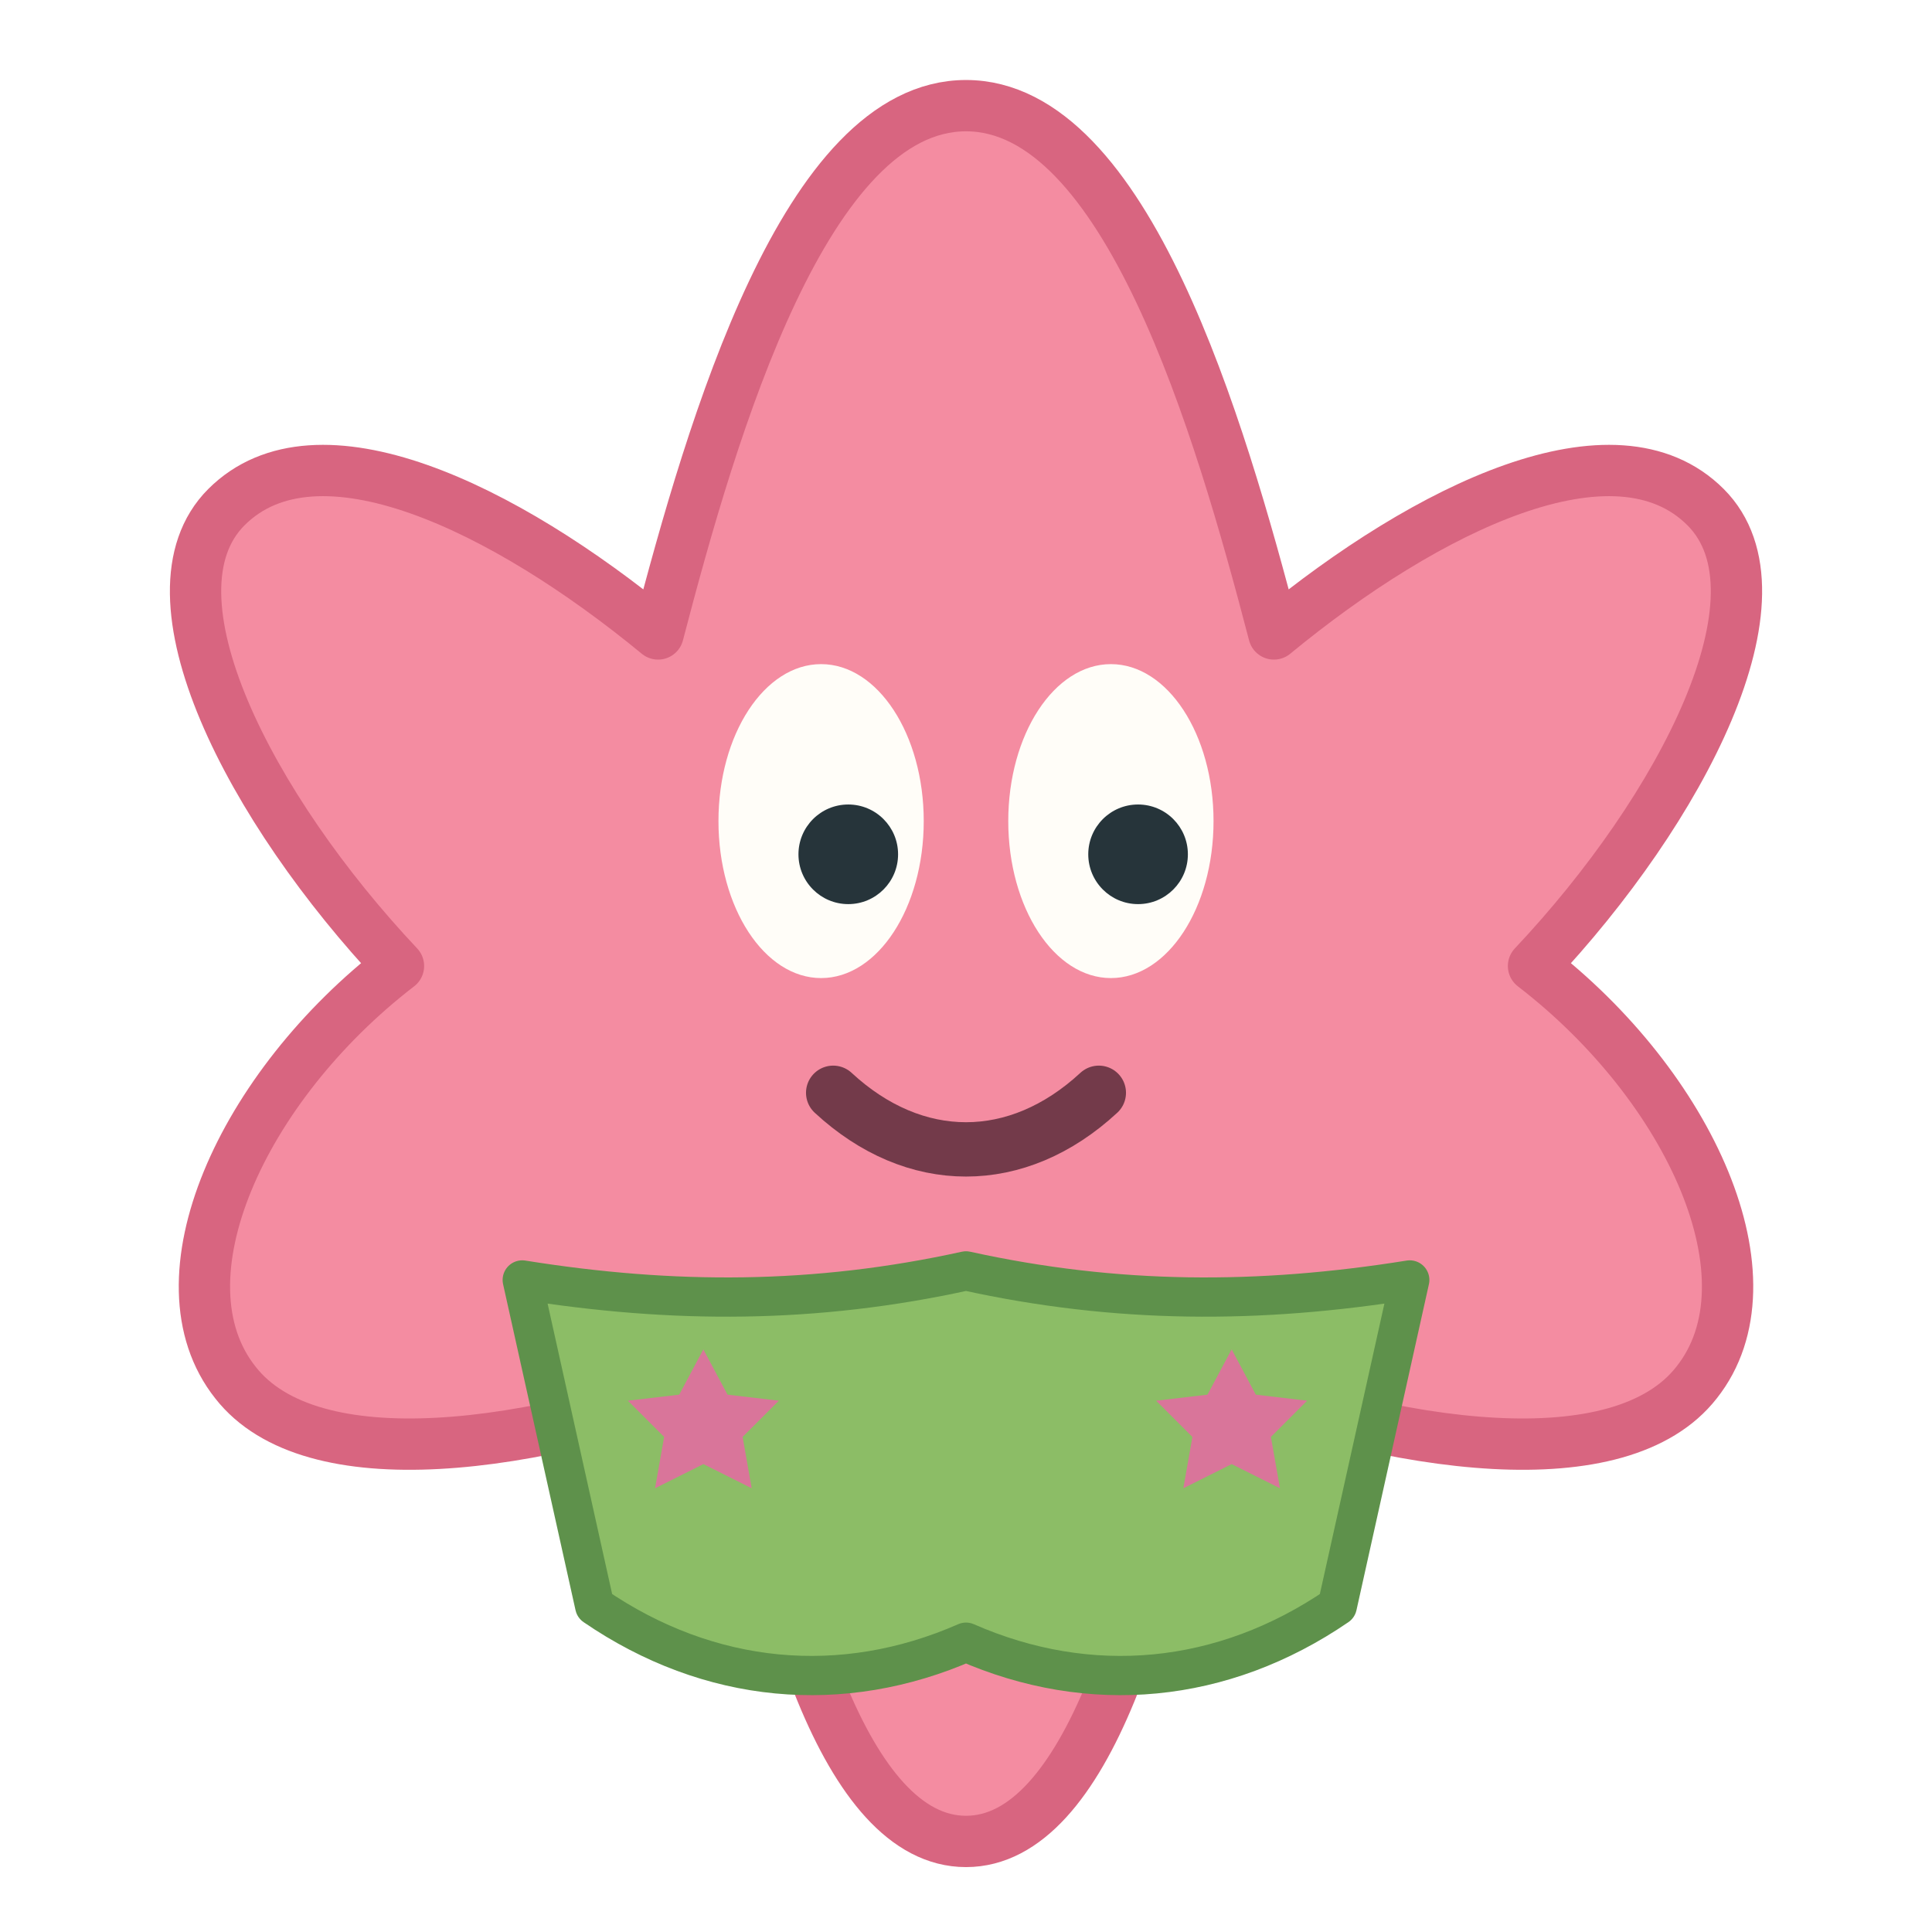
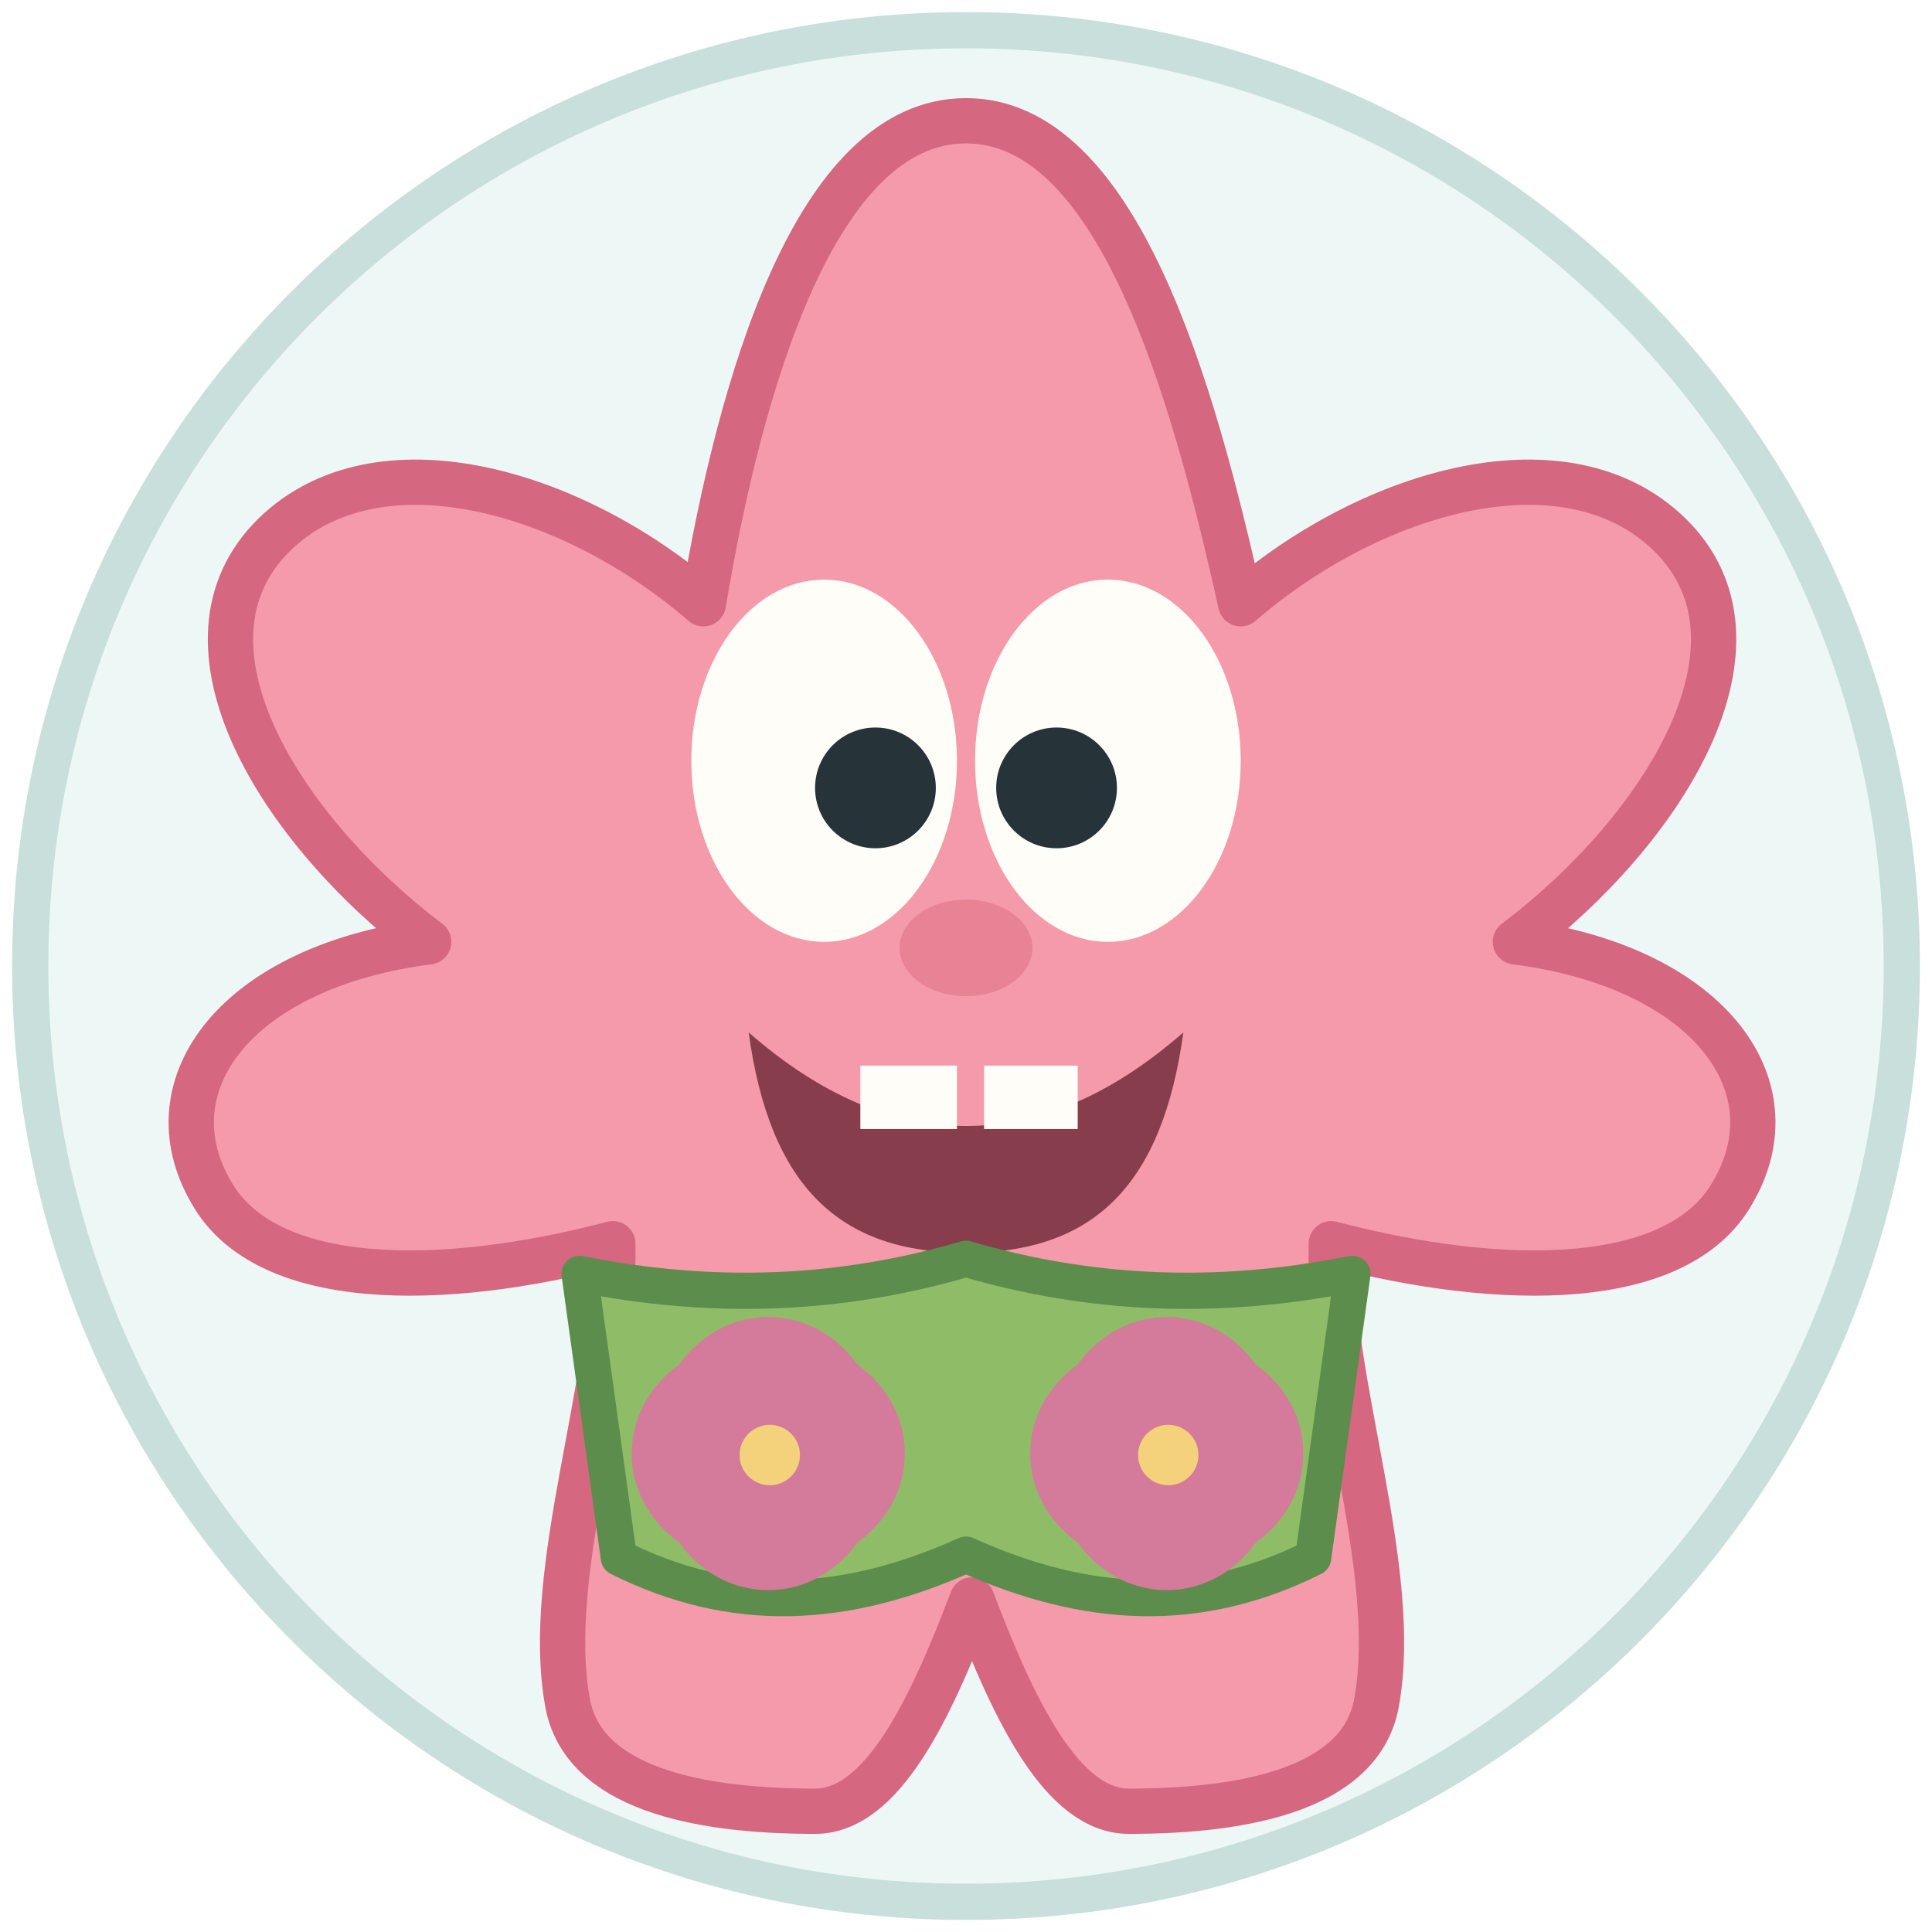
<svg xmlns="http://www.w3.org/2000/svg" width="64" height="64" viewBox="0 0 64 64" role="img" aria-label="派大星头像">
-   <path d="M32 3.5c5.3 0 8.4 10.6 10.2 17.5 5.1-4.2 11.3-7.2 14.3-4.2 2.9 2.9-.8 10-5.7 15.2 5.2 4 8.1 10.4 5.4 13.8-2.5 3.2-9.8 2.3-16.8-.4C38.3 53 36 61 32 61s-6.3-8-7.4-15.6c-7 2.7-14.3 3.6-16.8.4-2.7-3.4.2-9.8 5.4-13.8C8.3 26.8 4.6 19.7 7.5 16.8c3-3 9.2 0 14.3 4.2C23.6 14.1 26.7 3.5 32 3.5Z" fill="#f48ca1" stroke="#d86580" stroke-width="1.7" stroke-linejoin="round" />
-   <ellipse cx="27.2" cy="27.2" rx="3.4" ry="5.2" fill="#fffdf8" />
-   <ellipse cx="36.8" cy="27.2" rx="3.4" ry="5.2" fill="#fffdf8" />
-   <circle cx="28.1" cy="28.3" r="1.65" fill="#26343a" />
-   <circle cx="37.7" cy="28.3" r="1.65" fill="#26343a" />
-   <path d="M27.6 36.2c2.7 2.5 6.1 2.5 8.8 0" fill="none" stroke="#733a4a" stroke-width="1.8" stroke-linecap="round" />
-   <path d="M17.3 42.4c5 .8 9.7.8 14.7-.3 5 1.1 9.7 1.1 14.7.3l-2.4 10.8c-3.8 2.6-8.2 3-12.3 1.2-4.1 1.8-8.5 1.4-12.3-1.2l-2.4-10.8Z" fill="#8cbd66" stroke="#5e914b" stroke-width="1.3" stroke-linejoin="round" />
-   <path d="M22.5 46.2l.8-1.5.8 1.5 1.7.2-1.2 1.2.3 1.7-1.6-.8-1.6.8.3-1.7-1.2-1.2 1.7-.2Zm17.5 0 .8-1.5.8 1.5 1.7.2-1.2 1.2.3 1.7-1.6-.8-1.6.8.3-1.7-1.2-1.2 1.7-.2Z" fill="#d9759a" />
+   <circle cx="32" cy="32" r="31" fill="#edf7f6" stroke="#c8dfdc" stroke-width="1.2" />
+   <path d="M32 4c5 0 7.5 8.8 9.1 16 4.4-3.8 10.8-5.6 14.2-2.3 3.7 3.6-.2 9.8-5.1 13.5 6.3.8 9.3 4.7 7.2 8.3-1.8 3.2-7.6 3.2-13.3 1.7-.1 4.6 2.3 10.8 1.5 15.2-.5 2.8-4.2 3.6-8.2 3.6-2.2 0-3.8-3.3-5.2-7-1.4 3.7-3 7-5.2 7-4 0-7.7-.8-8.2-3.6-.8-4.4 1.6-10.6 1.5-15.2-5.7 1.5-11.5 1.5-13.3-1.7-2.1-3.6.9-7.5 7.2-8.3-4.9-3.7-8.8-9.9-5.1-13.5 3.4-3.3 9.8-1.5 14.2 2.3C24.5 12.8 27 4 32 4Z" fill="#f49aaa" stroke="#d56780" stroke-width="1.5" stroke-linejoin="round" />
+   <ellipse cx="27.3" cy="25.2" rx="4.4" ry="6" fill="#fffdf8" />
+   <ellipse cx="36.7" cy="25.2" rx="4.4" ry="6" fill="#fffdf8" />
+   <circle cx="29" cy="26.1" r="2" fill="#26343a" />
+   <circle cx="35" cy="26.1" r="2" fill="#26343a" />
+   <ellipse cx="32" cy="31.4" rx="2.2" ry="1.6" fill="#e88396" />
+   <path d="M24.8 34.2c2.4 2.1 4.8 3.1 7.2 3.1s4.8-1 7.2-3.1c-.7 5.1-3 7.3-7.2 7.3s-6.5-2.2-7.2-7.3Z" fill="#873d4c" />
+   <path d="M28.5 35.3h3.2v2.1h-3.2zm4.1 0h3.1v2.1h-3.1z" fill="#fffdf8" />
+   <path d="M19.2 42.2c4.5.9 8.7.7 12.8-.5 4.1 1.2 8.3 1.4 12.8.5l-1.3 9.4c-3.8 1.9-7.5 1.7-11.5-.1-4 1.8-7.7 2-11.5.1l-1.3-9.4Z" fill="#8fbd67" stroke="#5d8d4c" stroke-width="1.2" stroke-linejoin="round" />
+   <path d="M22.5 45.2c1.5-2.1 4.4-2.1 5.9 0 2.1 1.5 2.1 4.4 0 5.9-1.5 2.1-4.4 2.1-5.9 0-2.1-1.5-2.1-4.4 0-5.9Zm13.2 0c1.5-2.1 4.4-2.1 5.9 0 2.1 1.5 2.1 4.4 0 5.9-1.5 2.1-4.4 2.1-5.9 0-2.1-1.5-2.1-4.4 0-5.9Z" fill="#d47b9b" />
+   <circle cx="25.5" cy="48.2" r="1" fill="#f4d17b" />
+   <circle cx="38.7" cy="48.2" r="1" fill="#f4d17b" />
</svg>
